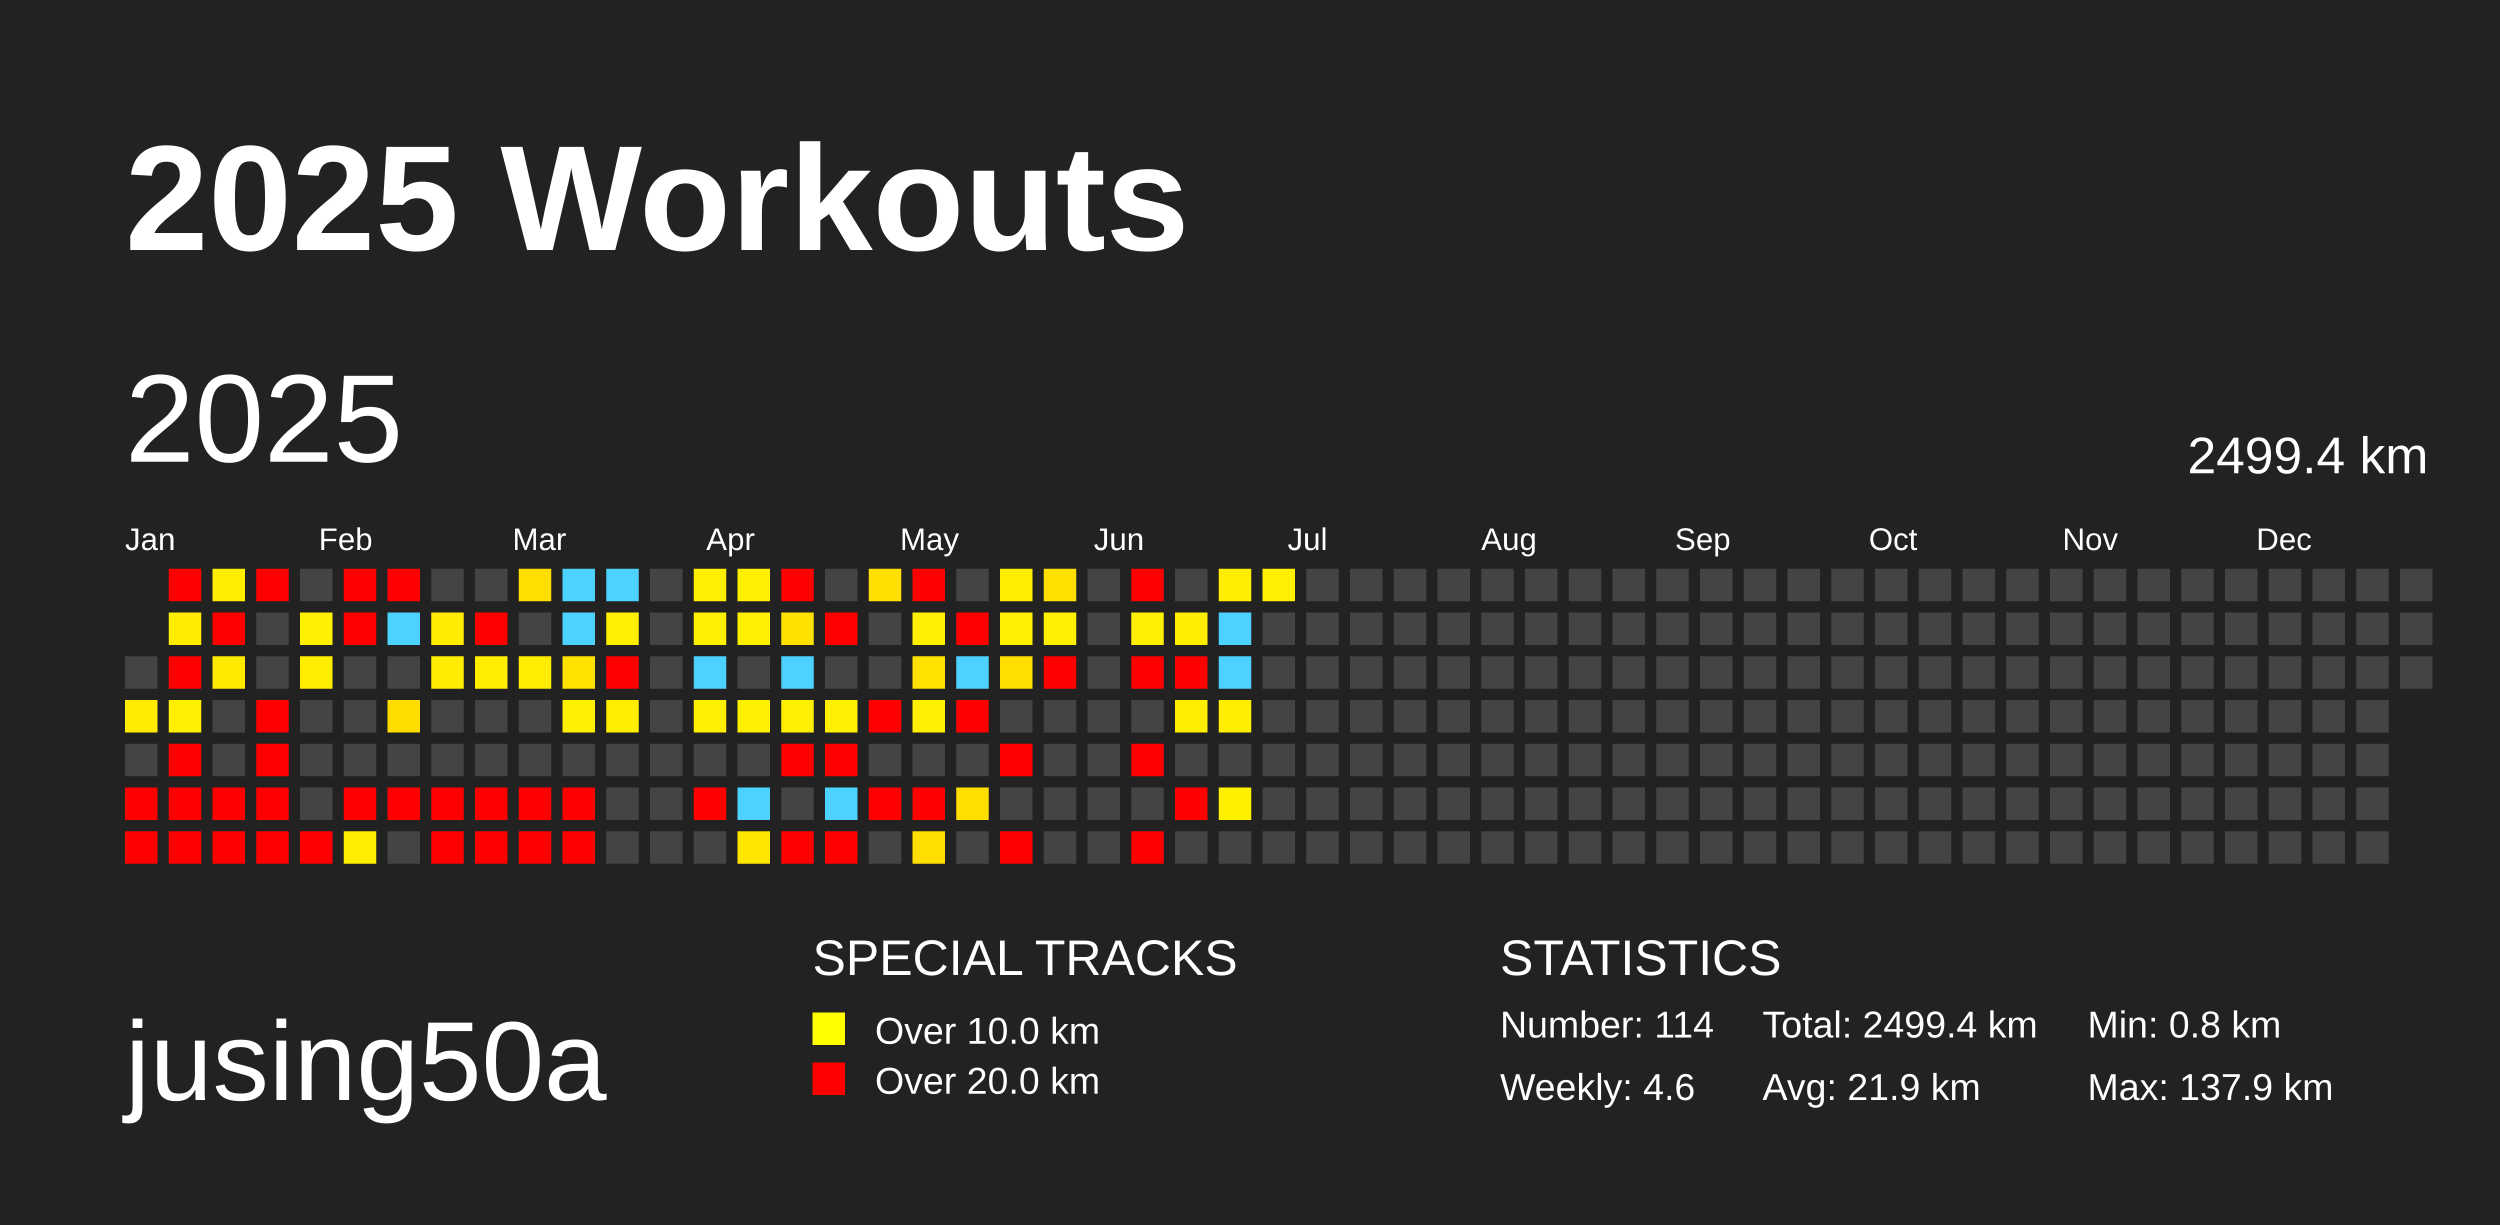
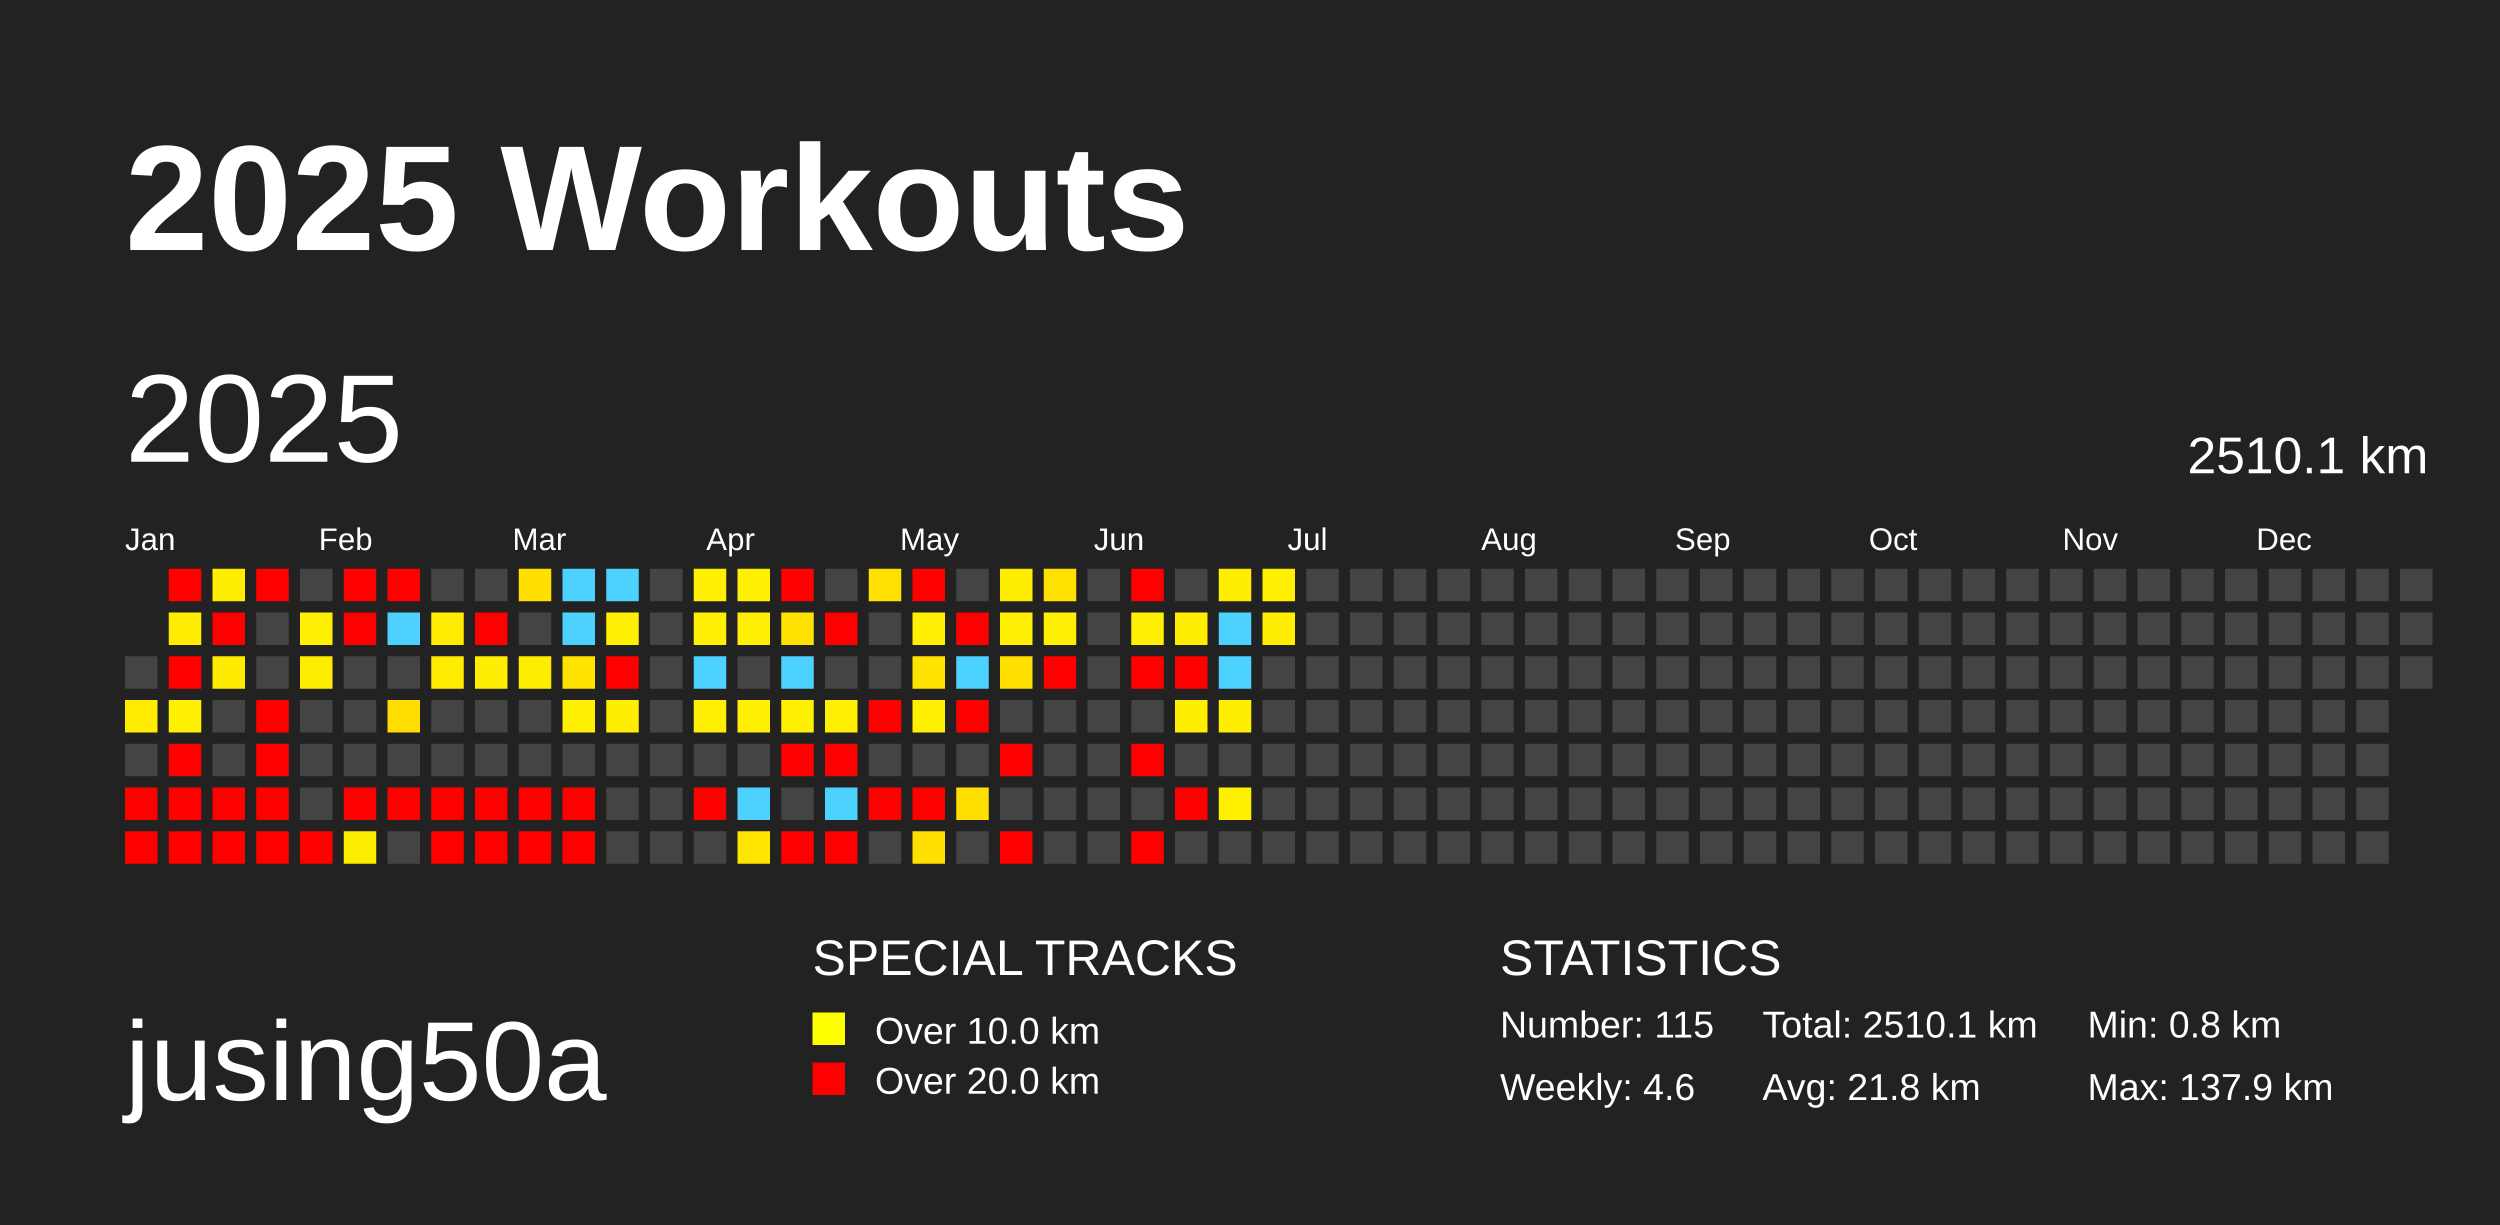
<svg xmlns="http://www.w3.org/2000/svg" baseProfile="full" height="98mm" version="1.1" viewBox="0,0,200,98" width="200mm">
  <defs />
  <rect fill="#222222" height="98" width="200" x="0" y="0" />
  <text fill="#FFFFFF" style="font-size:12px; font-family:Arial; font-weight:bold;" x="10" y="20">2025 Workouts</text>
  <text fill="#FFFFFF" style="font-size:9px; font-family:Arial" x="10" y="88">jusing50a</text>
  <text fill="#FFFFFF" style="font-size:4px; font-family:Arial" x="65" y="78">SPECIAL TRACKS</text>
  <rect fill="yellow" height="2.6" width="2.6" x="65" y="81" />
  <text fill="#FFFFFF" style="font-size:3px; font-family:Arial" x="70" y="83.5">Over 10.0 km</text>
  <rect fill="red" height="2.6" width="2.6" x="65" y="85" />
  <text fill="#FFFFFF" style="font-size:3px; font-family:Arial" x="70" y="87.5">Over 20.0 km</text>
  <text fill="#FFFFFF" style="font-size:4px; font-family:Arial" x="120" y="78">STATISTICS</text>
-   <text fill="#FFFFFF" style="font-size:3px; font-family:Arial" x="120" y="83">Number: 114</text>
+   <text fill="#FFFFFF" style="font-size:3px; font-family:Arial" x="120" y="83">Number: 115</text>
  <text fill="#FFFFFF" style="font-size:3px; font-family:Arial" x="120" y="88">Weekly: 4.6</text>
-   <text fill="#FFFFFF" style="font-size:3px; font-family:Arial" x="141" y="83">Total: 2499.4 km</text>
-   <text fill="#FFFFFF" style="font-size:3px; font-family:Arial" x="141" y="88">Avg: 21.9 km</text>
+   <text fill="#FFFFFF" style="font-size:3px; font-family:Arial" x="141" y="83">Total: 2510.1 km</text>
+   <text fill="#FFFFFF" style="font-size:3px; font-family:Arial" x="141" y="88">Avg: 21.8 km</text>
  <text fill="#FFFFFF" style="font-size:3px; font-family:Arial" x="167" y="83">Min: 0.8 km</text>
  <text fill="#FFFFFF" style="font-size:3px; font-family:Arial" x="167" y="88">Max: 137.9 km</text>
  <text dominant-baseline="hanging" fill="#FFFFFF" style="font-size:10.0px; font-family:Arial;" x="10" y="30">2025</text>
-   <text dominant-baseline="hanging" fill="#FFFFFF" style="font-size:4.125px; font-family:Arial;" x="175" y="35">2499.4 km</text>
+   <text dominant-baseline="hanging" fill="#FFFFFF" style="font-size:4.125px; font-family:Arial;" x="175" y="35">2510.1 km</text>
  <text fill="#FFFFFF" style="font-size:2.5px; font-family:Arial" x="10.0" y="44">Jan</text>
  <text fill="#FFFFFF" style="font-size:2.5px; font-family:Arial" x="25.5" y="44">Feb</text>
  <text fill="#FFFFFF" style="font-size:2.5px; font-family:Arial" x="41.0" y="44">Mar</text>
  <text fill="#FFFFFF" style="font-size:2.5px; font-family:Arial" x="56.5" y="44">Apr</text>
  <text fill="#FFFFFF" style="font-size:2.5px; font-family:Arial" x="72.0" y="44">May</text>
  <text fill="#FFFFFF" style="font-size:2.5px; font-family:Arial" x="87.5" y="44">Jun</text>
  <text fill="#FFFFFF" style="font-size:2.5px; font-family:Arial" x="103.0" y="44">Jul</text>
  <text fill="#FFFFFF" style="font-size:2.5px; font-family:Arial" x="118.5" y="44">Aug</text>
  <text fill="#FFFFFF" style="font-size:2.5px; font-family:Arial" x="134.0" y="44">Sep</text>
  <text fill="#FFFFFF" style="font-size:2.5px; font-family:Arial" x="149.5" y="44">Oct</text>
  <text fill="#FFFFFF" style="font-size:2.5px; font-family:Arial" x="165.0" y="44">Nov</text>
  <text fill="#FFFFFF" style="font-size:2.5px; font-family:Arial" x="180.5" y="44">Dec</text>
  <rect fill="#444444" height="2.6" width="2.6" x="10.0" y="52.5" />
  <rect fill="#ffec00" height="2.6" width="2.6" x="10.0" y="56.0" />
  <rect fill="#444444" height="2.6" width="2.6" x="10.0" y="59.5" />
  <rect fill="red" height="2.6" width="2.6" x="10.0" y="63.0" />
  <rect fill="red" height="2.6" width="2.6" x="10.0" y="66.5" />
  <rect fill="red" height="2.6" width="2.6" x="13.5" y="45.5" />
  <rect fill="#ffec00" height="2.6" width="2.6" x="13.5" y="49.0" />
  <rect fill="red" height="2.6" width="2.6" x="13.5" y="52.5" />
  <rect fill="#ffef00" height="2.6" width="2.6" x="13.5" y="56.0" />
  <rect fill="red" height="2.6" width="2.6" x="13.5" y="59.5" />
  <rect fill="red" height="2.6" width="2.6" x="13.5" y="63.0" />
  <rect fill="red" height="2.6" width="2.6" x="13.5" y="66.5" />
  <rect fill="#ffee00" height="2.6" width="2.6" x="17.0" y="45.5" />
  <rect fill="red" height="2.6" width="2.6" x="17.0" y="49.0" />
  <rect fill="#ffeb00" height="2.6" width="2.6" x="17.0" y="52.5" />
  <rect fill="#444444" height="2.6" width="2.6" x="17.0" y="56.0" />
  <rect fill="#444444" height="2.6" width="2.6" x="17.0" y="59.5" />
  <rect fill="red" height="2.6" width="2.6" x="17.0" y="63.0" />
  <rect fill="red" height="2.6" width="2.6" x="17.0" y="66.5" />
  <rect fill="red" height="2.6" width="2.6" x="20.5" y="45.5" />
  <rect fill="#444444" height="2.6" width="2.6" x="20.5" y="49.0" />
  <rect fill="#444444" height="2.6" width="2.6" x="20.5" y="52.5" />
  <rect fill="red" height="2.6" width="2.6" x="20.5" y="56.0" />
  <rect fill="red" height="2.6" width="2.6" x="20.5" y="59.5" />
  <rect fill="red" height="2.6" width="2.6" x="20.5" y="63.0" />
  <rect fill="red" height="2.6" width="2.6" x="20.5" y="66.5" />
  <rect fill="#444444" height="2.6" width="2.6" x="24.0" y="45.5" />
  <rect fill="#ffef00" height="2.6" width="2.6" x="24.0" y="49.0" />
  <rect fill="#ffed00" height="2.6" width="2.6" x="24.0" y="52.5" />
  <rect fill="#444444" height="2.6" width="2.6" x="24.0" y="56.0" />
  <rect fill="#444444" height="2.6" width="2.6" x="24.0" y="59.5" />
  <rect fill="#444444" height="2.6" width="2.6" x="24.0" y="63.0" />
  <rect fill="red" height="2.6" width="2.6" x="24.0" y="66.5" />
  <rect fill="red" height="2.6" width="2.6" x="27.5" y="45.5" />
  <rect fill="red" height="2.6" width="2.6" x="27.5" y="49.0" />
  <rect fill="#444444" height="2.6" width="2.6" x="27.5" y="52.5" />
  <rect fill="#444444" height="2.6" width="2.6" x="27.5" y="56.0" />
  <rect fill="#444444" height="2.6" width="2.6" x="27.5" y="59.5" />
  <rect fill="red" height="2.6" width="2.6" x="27.5" y="63.0" />
  <rect fill="#ffed00" height="2.6" width="2.6" x="27.5" y="66.5" />
  <rect fill="red" height="2.6" width="2.6" x="31.0" y="45.5" />
  <rect fill="#4dd2ff" height="2.6" width="2.6" x="31.0" y="49.0" />
  <rect fill="#444444" height="2.6" width="2.6" x="31.0" y="52.5" />
  <rect fill="#ffdd00" height="2.6" width="2.6" x="31.0" y="56.0" />
  <rect fill="#444444" height="2.6" width="2.6" x="31.0" y="59.5" />
  <rect fill="red" height="2.6" width="2.6" x="31.0" y="63.0" />
  <rect fill="#444444" height="2.6" width="2.6" x="31.0" y="66.5" />
  <rect fill="#444444" height="2.6" width="2.6" x="34.5" y="45.5" />
  <rect fill="#ffec00" height="2.6" width="2.6" x="34.5" y="49.0" />
  <rect fill="#ffec00" height="2.6" width="2.6" x="34.5" y="52.5" />
  <rect fill="#444444" height="2.6" width="2.6" x="34.5" y="56.0" />
  <rect fill="#444444" height="2.6" width="2.6" x="34.5" y="59.5" />
  <rect fill="red" height="2.6" width="2.6" x="34.5" y="63.0" />
  <rect fill="red" height="2.6" width="2.6" x="34.5" y="66.5" />
  <rect fill="#444444" height="2.6" width="2.6" x="38.0" y="45.5" />
  <rect fill="red" height="2.6" width="2.6" x="38.0" y="49.0" />
  <rect fill="#ffee00" height="2.6" width="2.6" x="38.0" y="52.5" />
  <rect fill="#444444" height="2.6" width="2.6" x="38.0" y="56.0" />
  <rect fill="#444444" height="2.6" width="2.6" x="38.0" y="59.5" />
  <rect fill="red" height="2.6" width="2.6" x="38.0" y="63.0" />
  <rect fill="red" height="2.6" width="2.6" x="38.0" y="66.5" />
  <rect fill="#ffde00" height="2.6" width="2.6" x="41.5" y="45.5" />
  <rect fill="#444444" height="2.6" width="2.6" x="41.5" y="49.0" />
  <rect fill="#ffed00" height="2.6" width="2.6" x="41.5" y="52.5" />
  <rect fill="#444444" height="2.6" width="2.6" x="41.5" y="56.0" />
  <rect fill="#444444" height="2.6" width="2.6" x="41.5" y="59.5" />
  <rect fill="red" height="2.6" width="2.6" x="41.5" y="63.0" />
  <rect fill="red" height="2.6" width="2.6" x="41.5" y="66.5" />
  <rect fill="#4dd2ff" height="2.6" width="2.6" x="45.0" y="45.5" />
  <rect fill="#4dd2ff" height="2.6" width="2.6" x="45.0" y="49.0" />
  <rect fill="#ffe200" height="2.6" width="2.6" x="45.0" y="52.5" />
  <rect fill="#ffef00" height="2.6" width="2.6" x="45.0" y="56.0" />
  <rect fill="#444444" height="2.6" width="2.6" x="45.0" y="59.5" />
  <rect fill="red" height="2.6" width="2.6" x="45.0" y="63.0" />
  <rect fill="red" height="2.6" width="2.6" x="45.0" y="66.5" />
  <rect fill="#4dd2ff" height="2.6" width="2.6" x="48.5" y="45.5" />
  <rect fill="#ffef00" height="2.6" width="2.6" x="48.5" y="49.0" />
  <rect fill="red" height="2.6" width="2.6" x="48.5" y="52.5" />
  <rect fill="#ffee00" height="2.6" width="2.6" x="48.5" y="56.0" />
  <rect fill="#444444" height="2.6" width="2.6" x="48.5" y="59.5" />
  <rect fill="#444444" height="2.6" width="2.6" x="48.5" y="63.0" />
  <rect fill="#444444" height="2.6" width="2.6" x="48.5" y="66.5" />
  <rect fill="#444444" height="2.6" width="2.6" x="52.0" y="45.5" />
  <rect fill="#444444" height="2.6" width="2.6" x="52.0" y="49.0" />
  <rect fill="#444444" height="2.6" width="2.6" x="52.0" y="52.5" />
  <rect fill="#444444" height="2.6" width="2.6" x="52.0" y="56.0" />
  <rect fill="#444444" height="2.6" width="2.6" x="52.0" y="59.5" />
  <rect fill="#444444" height="2.6" width="2.6" x="52.0" y="63.0" />
  <rect fill="#444444" height="2.6" width="2.6" x="52.0" y="66.5" />
  <rect fill="#ffef00" height="2.6" width="2.6" x="55.5" y="45.5" />
  <rect fill="#ffef00" height="2.6" width="2.6" x="55.5" y="49.0" />
  <rect fill="#4dd2ff" height="2.6" width="2.6" x="55.5" y="52.5" />
  <rect fill="#ffef00" height="2.6" width="2.6" x="55.5" y="56.0" />
  <rect fill="#444444" height="2.6" width="2.6" x="55.5" y="59.5" />
  <rect fill="red" height="2.6" width="2.6" x="55.5" y="63.0" />
  <rect fill="#444444" height="2.6" width="2.6" x="55.5" y="66.5" />
  <rect fill="#ffef00" height="2.6" width="2.6" x="59.0" y="45.5" />
  <rect fill="#ffef00" height="2.6" width="2.6" x="59.0" y="49.0" />
  <rect fill="#444444" height="2.6" width="2.6" x="59.0" y="52.5" />
  <rect fill="#ffef00" height="2.6" width="2.6" x="59.0" y="56.0" />
  <rect fill="#444444" height="2.6" width="2.6" x="59.0" y="59.5" />
  <rect fill="#4dd2ff" height="2.6" width="2.6" x="59.0" y="63.0" />
  <rect fill="#ffe600" height="2.6" width="2.6" x="59.0" y="66.5" />
  <rect fill="red" height="2.6" width="2.6" x="62.5" y="45.5" />
  <rect fill="#ffe100" height="2.6" width="2.6" x="62.5" y="49.0" />
  <rect fill="#4dd2ff" height="2.6" width="2.6" x="62.5" y="52.5" />
  <rect fill="#ffef00" height="2.6" width="2.6" x="62.5" y="56.0" />
  <rect fill="red" height="2.6" width="2.6" x="62.5" y="59.5" />
  <rect fill="#444444" height="2.6" width="2.6" x="62.5" y="63.0" />
  <rect fill="red" height="2.6" width="2.6" x="62.5" y="66.5" />
  <rect fill="#444444" height="2.6" width="2.6" x="66.0" y="45.5" />
  <rect fill="red" height="2.6" width="2.6" x="66.0" y="49.0" />
  <rect fill="#444444" height="2.6" width="2.6" x="66.0" y="52.5" />
  <rect fill="#ffef00" height="2.6" width="2.6" x="66.0" y="56.0" />
  <rect fill="red" height="2.6" width="2.6" x="66.0" y="59.5" />
  <rect fill="#4dd2ff" height="2.6" width="2.6" x="66.0" y="63.0" />
  <rect fill="red" height="2.6" width="2.6" x="66.0" y="66.5" />
  <rect fill="#ffe000" height="2.6" width="2.6" x="69.5" y="45.5" />
  <rect fill="#444444" height="2.6" width="2.6" x="69.5" y="49.0" />
  <rect fill="#444444" height="2.6" width="2.6" x="69.5" y="52.5" />
  <rect fill="red" height="2.6" width="2.6" x="69.5" y="56.0" />
  <rect fill="#444444" height="2.6" width="2.6" x="69.5" y="59.5" />
  <rect fill="red" height="2.6" width="2.6" x="69.5" y="63.0" />
  <rect fill="#444444" height="2.6" width="2.6" x="69.5" y="66.5" />
  <rect fill="red" height="2.6" width="2.6" x="73.0" y="45.5" />
  <rect fill="#ffef00" height="2.6" width="2.6" x="73.0" y="49.0" />
  <rect fill="#ffe200" height="2.6" width="2.6" x="73.0" y="52.5" />
  <rect fill="#ffef00" height="2.6" width="2.6" x="73.0" y="56.0" />
  <rect fill="#444444" height="2.6" width="2.6" x="73.0" y="59.5" />
  <rect fill="red" height="2.6" width="2.6" x="73.0" y="63.0" />
  <rect fill="#ffdf00" height="2.6" width="2.6" x="73.0" y="66.5" />
  <rect fill="#444444" height="2.6" width="2.6" x="76.5" y="45.5" />
  <rect fill="red" height="2.6" width="2.6" x="76.5" y="49.0" />
  <rect fill="#4dd2ff" height="2.6" width="2.6" x="76.5" y="52.5" />
  <rect fill="red" height="2.6" width="2.6" x="76.5" y="56.0" />
  <rect fill="#444444" height="2.6" width="2.6" x="76.5" y="59.5" />
  <rect fill="#ffdf00" height="2.6" width="2.6" x="76.5" y="63.0" />
  <rect fill="#444444" height="2.6" width="2.6" x="76.5" y="66.5" />
  <rect fill="#ffee00" height="2.6" width="2.6" x="80.0" y="45.5" />
  <rect fill="#ffef00" height="2.6" width="2.6" x="80.0" y="49.0" />
  <rect fill="#ffdf00" height="2.6" width="2.6" x="80.0" y="52.5" />
  <rect fill="#444444" height="2.6" width="2.6" x="80.0" y="56.0" />
  <rect fill="red" height="2.6" width="2.6" x="80.0" y="59.5" />
  <rect fill="#444444" height="2.6" width="2.6" x="80.0" y="63.0" />
  <rect fill="red" height="2.6" width="2.6" x="80.0" y="66.5" />
  <rect fill="#ffe100" height="2.6" width="2.6" x="83.5" y="45.5" />
  <rect fill="#ffef00" height="2.6" width="2.6" x="83.5" y="49.0" />
  <rect fill="red" height="2.6" width="2.6" x="83.5" y="52.5" />
  <rect fill="#444444" height="2.6" width="2.6" x="83.5" y="56.0" />
  <rect fill="#444444" height="2.6" width="2.6" x="83.5" y="59.5" />
  <rect fill="#444444" height="2.6" width="2.6" x="83.5" y="63.0" />
  <rect fill="#444444" height="2.6" width="2.6" x="83.5" y="66.5" />
  <rect fill="#444444" height="2.6" width="2.6" x="87.0" y="45.5" />
  <rect fill="#444444" height="2.6" width="2.6" x="87.0" y="49.0" />
  <rect fill="#444444" height="2.6" width="2.6" x="87.0" y="52.5" />
  <rect fill="#444444" height="2.6" width="2.6" x="87.0" y="56.0" />
  <rect fill="#444444" height="2.6" width="2.6" x="87.0" y="59.5" />
  <rect fill="#444444" height="2.6" width="2.6" x="87.0" y="63.0" />
  <rect fill="#444444" height="2.6" width="2.6" x="87.0" y="66.5" />
  <rect fill="red" height="2.6" width="2.6" x="90.5" y="45.5" />
  <rect fill="#ffef00" height="2.6" width="2.6" x="90.5" y="49.0" />
  <rect fill="red" height="2.6" width="2.6" x="90.5" y="52.5" />
  <rect fill="#444444" height="2.6" width="2.6" x="90.5" y="56.0" />
  <rect fill="red" height="2.6" width="2.6" x="90.5" y="59.5" />
  <rect fill="#444444" height="2.6" width="2.6" x="90.5" y="63.0" />
  <rect fill="red" height="2.6" width="2.6" x="90.5" y="66.5" />
  <rect fill="#444444" height="2.6" width="2.6" x="94.0" y="45.5" />
  <rect fill="#ffee00" height="2.6" width="2.6" x="94.0" y="49.0" />
  <rect fill="red" height="2.6" width="2.6" x="94.0" y="52.5" />
  <rect fill="#ffee00" height="2.6" width="2.6" x="94.0" y="56.0" />
  <rect fill="#444444" height="2.6" width="2.6" x="94.0" y="59.5" />
  <rect fill="red" height="2.6" width="2.6" x="94.0" y="63.0" />
  <rect fill="#444444" height="2.6" width="2.6" x="94.0" y="66.5" />
  <rect fill="#ffee00" height="2.6" width="2.6" x="97.5" y="45.5" />
  <rect fill="#4dd2ff" height="2.6" width="2.6" x="97.5" y="49.0" />
  <rect fill="#4dd2ff" height="2.6" width="2.6" x="97.5" y="52.5" />
  <rect fill="#ffee00" height="2.6" width="2.6" x="97.5" y="56.0" />
  <rect fill="#444444" height="2.6" width="2.6" x="97.5" y="59.5" />
  <rect fill="#fff000" height="2.6" width="2.6" x="97.5" y="63.0" />
  <rect fill="#444444" height="2.6" width="2.6" x="97.5" y="66.5" />
  <rect fill="#ffef00" height="2.6" width="2.6" x="101.0" y="45.5" />
-   <rect fill="#444444" height="2.6" width="2.6" x="101.0" y="49.0" />
+   <rect fill="#ffee00" height="2.6" width="2.6" x="101.0" y="49.0" />
  <rect fill="#444444" height="2.6" width="2.6" x="101.0" y="52.5" />
  <rect fill="#444444" height="2.6" width="2.6" x="101.0" y="56.0" />
  <rect fill="#444444" height="2.6" width="2.6" x="101.0" y="59.5" />
  <rect fill="#444444" height="2.6" width="2.6" x="101.0" y="63.0" />
  <rect fill="#444444" height="2.6" width="2.6" x="101.0" y="66.5" />
  <rect fill="#444444" height="2.6" width="2.6" x="104.5" y="45.5" />
  <rect fill="#444444" height="2.6" width="2.6" x="104.5" y="49.0" />
  <rect fill="#444444" height="2.6" width="2.6" x="104.5" y="52.5" />
  <rect fill="#444444" height="2.6" width="2.6" x="104.5" y="56.0" />
  <rect fill="#444444" height="2.6" width="2.6" x="104.5" y="59.5" />
  <rect fill="#444444" height="2.6" width="2.6" x="104.5" y="63.0" />
  <rect fill="#444444" height="2.6" width="2.6" x="104.5" y="66.5" />
  <rect fill="#444444" height="2.6" width="2.6" x="108.0" y="45.5" />
  <rect fill="#444444" height="2.6" width="2.6" x="108.0" y="49.0" />
  <rect fill="#444444" height="2.6" width="2.6" x="108.0" y="52.5" />
  <rect fill="#444444" height="2.6" width="2.6" x="108.0" y="56.0" />
  <rect fill="#444444" height="2.6" width="2.6" x="108.0" y="59.5" />
  <rect fill="#444444" height="2.6" width="2.6" x="108.0" y="63.0" />
  <rect fill="#444444" height="2.6" width="2.6" x="108.0" y="66.5" />
  <rect fill="#444444" height="2.6" width="2.6" x="111.5" y="45.5" />
  <rect fill="#444444" height="2.6" width="2.6" x="111.5" y="49.0" />
  <rect fill="#444444" height="2.6" width="2.6" x="111.5" y="52.5" />
  <rect fill="#444444" height="2.6" width="2.6" x="111.5" y="56.0" />
  <rect fill="#444444" height="2.6" width="2.6" x="111.5" y="59.5" />
  <rect fill="#444444" height="2.6" width="2.6" x="111.5" y="63.0" />
  <rect fill="#444444" height="2.6" width="2.6" x="111.5" y="66.5" />
  <rect fill="#444444" height="2.6" width="2.6" x="115.0" y="45.5" />
  <rect fill="#444444" height="2.6" width="2.6" x="115.0" y="49.0" />
  <rect fill="#444444" height="2.6" width="2.6" x="115.0" y="52.5" />
  <rect fill="#444444" height="2.6" width="2.6" x="115.0" y="56.0" />
  <rect fill="#444444" height="2.6" width="2.6" x="115.0" y="59.5" />
  <rect fill="#444444" height="2.6" width="2.6" x="115.0" y="63.0" />
  <rect fill="#444444" height="2.6" width="2.6" x="115.0" y="66.5" />
  <rect fill="#444444" height="2.6" width="2.6" x="118.5" y="45.5" />
  <rect fill="#444444" height="2.6" width="2.6" x="118.5" y="49.0" />
  <rect fill="#444444" height="2.6" width="2.6" x="118.5" y="52.5" />
  <rect fill="#444444" height="2.6" width="2.6" x="118.5" y="56.0" />
  <rect fill="#444444" height="2.6" width="2.6" x="118.5" y="59.5" />
  <rect fill="#444444" height="2.6" width="2.6" x="118.5" y="63.0" />
  <rect fill="#444444" height="2.6" width="2.6" x="118.5" y="66.5" />
  <rect fill="#444444" height="2.6" width="2.6" x="122.0" y="45.5" />
  <rect fill="#444444" height="2.6" width="2.6" x="122.0" y="49.0" />
  <rect fill="#444444" height="2.6" width="2.6" x="122.0" y="52.5" />
  <rect fill="#444444" height="2.6" width="2.6" x="122.0" y="56.0" />
  <rect fill="#444444" height="2.6" width="2.6" x="122.0" y="59.5" />
  <rect fill="#444444" height="2.6" width="2.6" x="122.0" y="63.0" />
  <rect fill="#444444" height="2.6" width="2.6" x="122.0" y="66.5" />
  <rect fill="#444444" height="2.6" width="2.6" x="125.5" y="45.5" />
  <rect fill="#444444" height="2.6" width="2.6" x="125.5" y="49.0" />
  <rect fill="#444444" height="2.6" width="2.6" x="125.5" y="52.5" />
  <rect fill="#444444" height="2.6" width="2.6" x="125.5" y="56.0" />
  <rect fill="#444444" height="2.6" width="2.6" x="125.5" y="59.5" />
  <rect fill="#444444" height="2.6" width="2.6" x="125.5" y="63.0" />
  <rect fill="#444444" height="2.6" width="2.6" x="125.5" y="66.5" />
  <rect fill="#444444" height="2.6" width="2.6" x="129.0" y="45.5" />
  <rect fill="#444444" height="2.6" width="2.6" x="129.0" y="49.0" />
  <rect fill="#444444" height="2.6" width="2.6" x="129.0" y="52.5" />
  <rect fill="#444444" height="2.6" width="2.6" x="129.0" y="56.0" />
  <rect fill="#444444" height="2.6" width="2.6" x="129.0" y="59.5" />
  <rect fill="#444444" height="2.6" width="2.6" x="129.0" y="63.0" />
  <rect fill="#444444" height="2.6" width="2.6" x="129.0" y="66.5" />
  <rect fill="#444444" height="2.6" width="2.6" x="132.5" y="45.5" />
  <rect fill="#444444" height="2.6" width="2.6" x="132.5" y="49.0" />
  <rect fill="#444444" height="2.6" width="2.6" x="132.5" y="52.5" />
  <rect fill="#444444" height="2.6" width="2.6" x="132.5" y="56.0" />
  <rect fill="#444444" height="2.6" width="2.6" x="132.5" y="59.5" />
  <rect fill="#444444" height="2.6" width="2.6" x="132.5" y="63.0" />
  <rect fill="#444444" height="2.6" width="2.6" x="132.5" y="66.5" />
  <rect fill="#444444" height="2.6" width="2.6" x="136.0" y="45.5" />
  <rect fill="#444444" height="2.6" width="2.6" x="136.0" y="49.0" />
  <rect fill="#444444" height="2.6" width="2.6" x="136.0" y="52.5" />
  <rect fill="#444444" height="2.6" width="2.6" x="136.0" y="56.0" />
  <rect fill="#444444" height="2.6" width="2.6" x="136.0" y="59.5" />
  <rect fill="#444444" height="2.6" width="2.6" x="136.0" y="63.0" />
  <rect fill="#444444" height="2.6" width="2.6" x="136.0" y="66.5" />
  <rect fill="#444444" height="2.6" width="2.6" x="139.5" y="45.5" />
  <rect fill="#444444" height="2.6" width="2.6" x="139.5" y="49.0" />
  <rect fill="#444444" height="2.6" width="2.6" x="139.5" y="52.5" />
  <rect fill="#444444" height="2.6" width="2.6" x="139.5" y="56.0" />
  <rect fill="#444444" height="2.6" width="2.6" x="139.5" y="59.5" />
  <rect fill="#444444" height="2.6" width="2.6" x="139.5" y="63.0" />
  <rect fill="#444444" height="2.6" width="2.6" x="139.5" y="66.5" />
  <rect fill="#444444" height="2.6" width="2.6" x="143.0" y="45.5" />
  <rect fill="#444444" height="2.6" width="2.6" x="143.0" y="49.0" />
  <rect fill="#444444" height="2.6" width="2.6" x="143.0" y="52.5" />
  <rect fill="#444444" height="2.6" width="2.6" x="143.0" y="56.0" />
  <rect fill="#444444" height="2.6" width="2.6" x="143.0" y="59.5" />
  <rect fill="#444444" height="2.6" width="2.6" x="143.0" y="63.0" />
  <rect fill="#444444" height="2.6" width="2.6" x="143.0" y="66.5" />
  <rect fill="#444444" height="2.6" width="2.6" x="146.5" y="45.5" />
  <rect fill="#444444" height="2.6" width="2.6" x="146.5" y="49.0" />
  <rect fill="#444444" height="2.6" width="2.6" x="146.5" y="52.5" />
  <rect fill="#444444" height="2.6" width="2.6" x="146.5" y="56.0" />
  <rect fill="#444444" height="2.6" width="2.6" x="146.5" y="59.5" />
  <rect fill="#444444" height="2.6" width="2.6" x="146.5" y="63.0" />
  <rect fill="#444444" height="2.6" width="2.6" x="146.5" y="66.5" />
  <rect fill="#444444" height="2.6" width="2.6" x="150.0" y="45.5" />
  <rect fill="#444444" height="2.6" width="2.6" x="150.0" y="49.0" />
  <rect fill="#444444" height="2.6" width="2.6" x="150.0" y="52.5" />
  <rect fill="#444444" height="2.6" width="2.6" x="150.0" y="56.0" />
  <rect fill="#444444" height="2.6" width="2.6" x="150.0" y="59.5" />
  <rect fill="#444444" height="2.6" width="2.6" x="150.0" y="63.0" />
  <rect fill="#444444" height="2.6" width="2.6" x="150.0" y="66.5" />
  <rect fill="#444444" height="2.6" width="2.6" x="153.5" y="45.5" />
  <rect fill="#444444" height="2.6" width="2.6" x="153.5" y="49.0" />
  <rect fill="#444444" height="2.6" width="2.6" x="153.5" y="52.5" />
  <rect fill="#444444" height="2.6" width="2.6" x="153.5" y="56.0" />
  <rect fill="#444444" height="2.6" width="2.6" x="153.5" y="59.5" />
  <rect fill="#444444" height="2.6" width="2.6" x="153.5" y="63.0" />
  <rect fill="#444444" height="2.6" width="2.6" x="153.5" y="66.5" />
  <rect fill="#444444" height="2.6" width="2.6" x="157.0" y="45.5" />
  <rect fill="#444444" height="2.6" width="2.6" x="157.0" y="49.0" />
  <rect fill="#444444" height="2.6" width="2.6" x="157.0" y="52.5" />
  <rect fill="#444444" height="2.6" width="2.6" x="157.0" y="56.0" />
  <rect fill="#444444" height="2.6" width="2.6" x="157.0" y="59.5" />
  <rect fill="#444444" height="2.6" width="2.6" x="157.0" y="63.0" />
  <rect fill="#444444" height="2.6" width="2.6" x="157.0" y="66.5" />
  <rect fill="#444444" height="2.6" width="2.6" x="160.5" y="45.5" />
  <rect fill="#444444" height="2.6" width="2.6" x="160.5" y="49.0" />
  <rect fill="#444444" height="2.6" width="2.6" x="160.5" y="52.5" />
  <rect fill="#444444" height="2.6" width="2.6" x="160.5" y="56.0" />
  <rect fill="#444444" height="2.6" width="2.6" x="160.5" y="59.5" />
  <rect fill="#444444" height="2.6" width="2.6" x="160.5" y="63.0" />
  <rect fill="#444444" height="2.6" width="2.6" x="160.5" y="66.5" />
  <rect fill="#444444" height="2.6" width="2.6" x="164.0" y="45.5" />
  <rect fill="#444444" height="2.6" width="2.6" x="164.0" y="49.0" />
  <rect fill="#444444" height="2.6" width="2.6" x="164.0" y="52.5" />
  <rect fill="#444444" height="2.6" width="2.6" x="164.0" y="56.0" />
  <rect fill="#444444" height="2.6" width="2.6" x="164.0" y="59.5" />
  <rect fill="#444444" height="2.6" width="2.6" x="164.0" y="63.0" />
  <rect fill="#444444" height="2.6" width="2.6" x="164.0" y="66.5" />
  <rect fill="#444444" height="2.6" width="2.6" x="167.5" y="45.5" />
  <rect fill="#444444" height="2.6" width="2.6" x="167.5" y="49.0" />
  <rect fill="#444444" height="2.6" width="2.6" x="167.5" y="52.5" />
  <rect fill="#444444" height="2.6" width="2.6" x="167.5" y="56.0" />
  <rect fill="#444444" height="2.6" width="2.6" x="167.5" y="59.5" />
  <rect fill="#444444" height="2.6" width="2.6" x="167.5" y="63.0" />
  <rect fill="#444444" height="2.6" width="2.6" x="167.5" y="66.5" />
  <rect fill="#444444" height="2.6" width="2.6" x="171.0" y="45.5" />
  <rect fill="#444444" height="2.6" width="2.6" x="171.0" y="49.0" />
  <rect fill="#444444" height="2.6" width="2.6" x="171.0" y="52.5" />
  <rect fill="#444444" height="2.6" width="2.6" x="171.0" y="56.0" />
  <rect fill="#444444" height="2.6" width="2.6" x="171.0" y="59.5" />
  <rect fill="#444444" height="2.6" width="2.6" x="171.0" y="63.0" />
  <rect fill="#444444" height="2.6" width="2.6" x="171.0" y="66.5" />
  <rect fill="#444444" height="2.6" width="2.6" x="174.5" y="45.5" />
  <rect fill="#444444" height="2.6" width="2.6" x="174.5" y="49.0" />
  <rect fill="#444444" height="2.6" width="2.6" x="174.5" y="52.5" />
  <rect fill="#444444" height="2.6" width="2.6" x="174.5" y="56.0" />
  <rect fill="#444444" height="2.6" width="2.6" x="174.5" y="59.5" />
  <rect fill="#444444" height="2.6" width="2.6" x="174.5" y="63.0" />
  <rect fill="#444444" height="2.6" width="2.6" x="174.5" y="66.5" />
  <rect fill="#444444" height="2.6" width="2.6" x="178.0" y="45.5" />
  <rect fill="#444444" height="2.6" width="2.6" x="178.0" y="49.0" />
  <rect fill="#444444" height="2.6" width="2.6" x="178.0" y="52.5" />
  <rect fill="#444444" height="2.6" width="2.6" x="178.0" y="56.0" />
  <rect fill="#444444" height="2.6" width="2.6" x="178.0" y="59.5" />
  <rect fill="#444444" height="2.6" width="2.6" x="178.0" y="63.0" />
  <rect fill="#444444" height="2.6" width="2.6" x="178.0" y="66.5" />
  <rect fill="#444444" height="2.6" width="2.6" x="181.5" y="45.5" />
  <rect fill="#444444" height="2.6" width="2.6" x="181.5" y="49.0" />
  <rect fill="#444444" height="2.6" width="2.6" x="181.5" y="52.5" />
  <rect fill="#444444" height="2.6" width="2.6" x="181.5" y="56.0" />
  <rect fill="#444444" height="2.6" width="2.6" x="181.5" y="59.5" />
  <rect fill="#444444" height="2.6" width="2.6" x="181.5" y="63.0" />
  <rect fill="#444444" height="2.6" width="2.6" x="181.5" y="66.5" />
  <rect fill="#444444" height="2.6" width="2.6" x="185.0" y="45.5" />
  <rect fill="#444444" height="2.6" width="2.6" x="185.0" y="49.0" />
  <rect fill="#444444" height="2.6" width="2.6" x="185.0" y="52.5" />
  <rect fill="#444444" height="2.6" width="2.6" x="185.0" y="56.0" />
  <rect fill="#444444" height="2.6" width="2.6" x="185.0" y="59.5" />
  <rect fill="#444444" height="2.6" width="2.6" x="185.0" y="63.0" />
  <rect fill="#444444" height="2.6" width="2.6" x="185.0" y="66.5" />
  <rect fill="#444444" height="2.6" width="2.6" x="188.5" y="45.5" />
  <rect fill="#444444" height="2.6" width="2.6" x="188.5" y="49.0" />
  <rect fill="#444444" height="2.6" width="2.6" x="188.5" y="52.5" />
  <rect fill="#444444" height="2.6" width="2.6" x="188.5" y="56.0" />
  <rect fill="#444444" height="2.6" width="2.6" x="188.5" y="59.5" />
  <rect fill="#444444" height="2.6" width="2.6" x="188.5" y="63.0" />
  <rect fill="#444444" height="2.6" width="2.6" x="188.5" y="66.5" />
  <rect fill="#444444" height="2.6" width="2.6" x="192.0" y="45.5" />
  <rect fill="#444444" height="2.6" width="2.6" x="192.0" y="49.0" />
  <rect fill="#444444" height="2.6" width="2.6" x="192.0" y="52.5" />
</svg>
